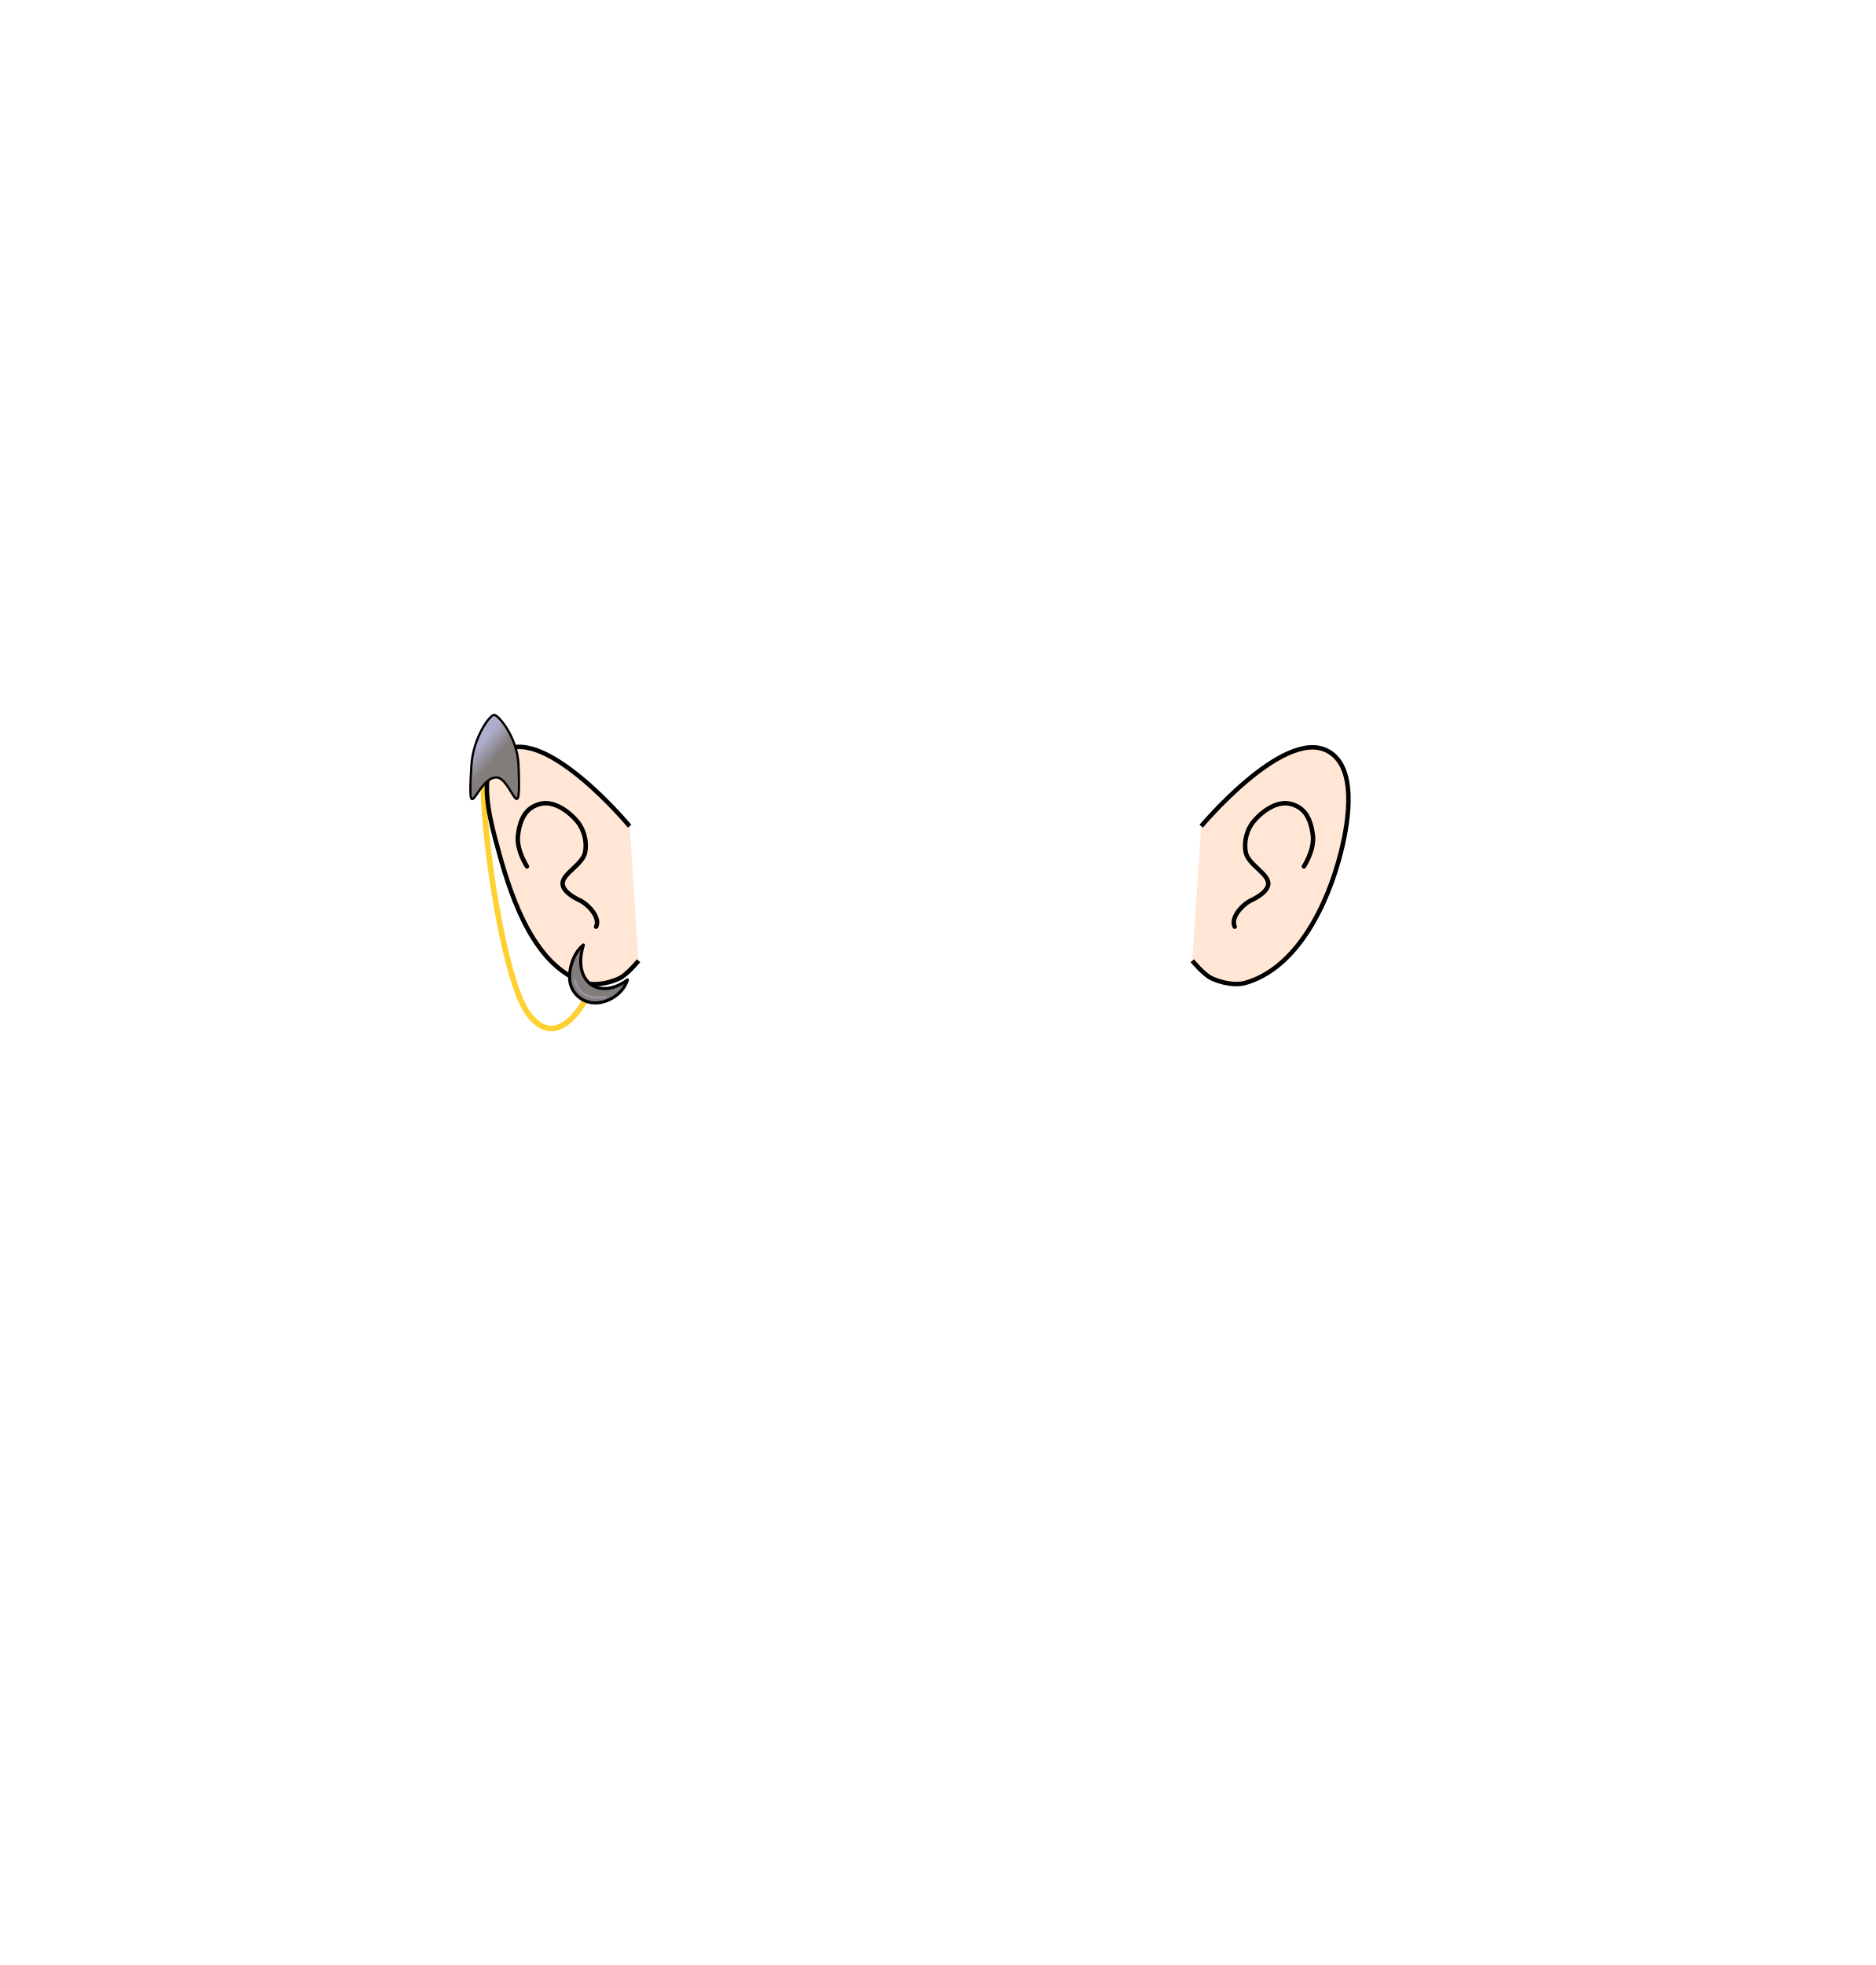
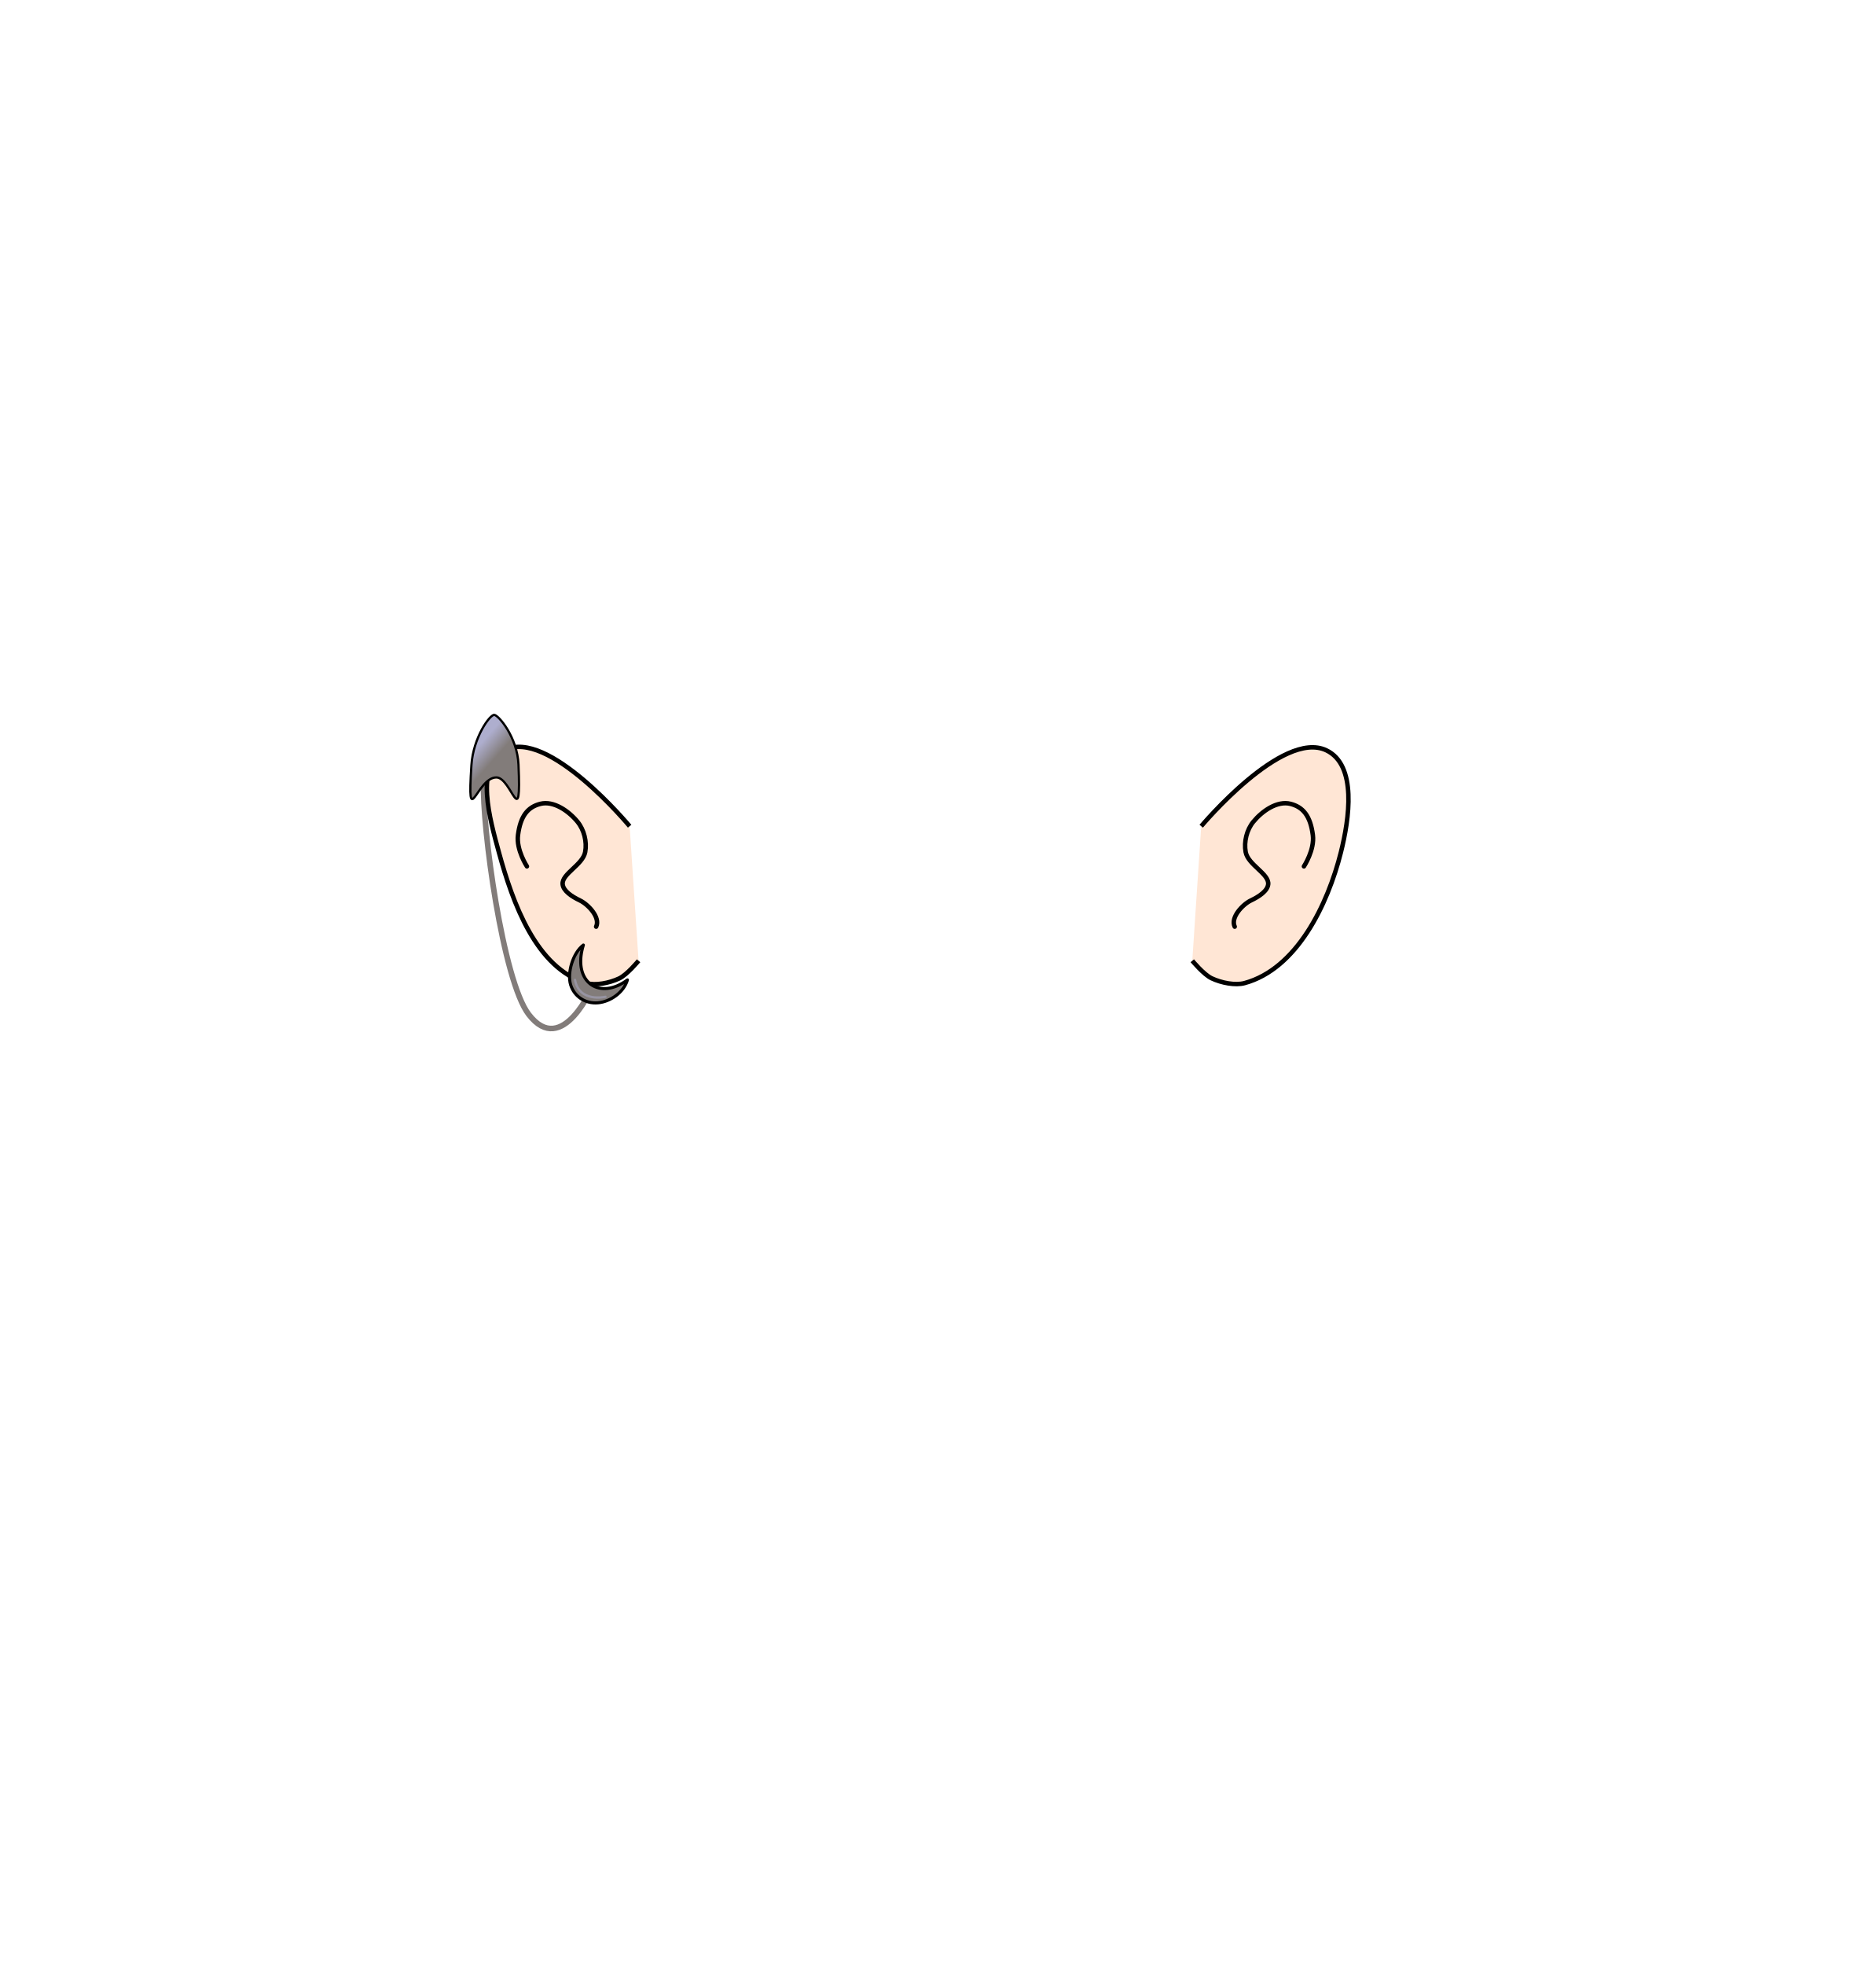
<svg xmlns="http://www.w3.org/2000/svg" xmlns:xlink="http://www.w3.org/1999/xlink" width="840" height="880" viewBox="0 0 222.25 232.833" version="1.1" id="mySVG">
  <defs id="defs2">
    <linearGradient id="linearGradient1962">
      <stop style="stop-color:#827c7a;stop-opacity:1;" offset="0" id="stop1958" />
      <stop style="stop-color:#aeaece;stop-opacity:1;" offset="1" id="stop1960" />
    </linearGradient>
    <linearGradient xlink:href="#linearGradient1962" id="linearGradient1964" x1="58.202" y1="90.367" x2="56.38" y2="88.76" gradientUnits="userSpaceOnUse" />
  </defs>
  <g id="layer1">
-     <path style="fill:none;fill-opacity:1;stroke:#ffd030;stroke-width:0.661;stroke-linecap:round;stroke-dasharray:none;stroke-opacity:1" d="m 57.306,92.627 c -0.195,5.343 2.288,23.571 5.342,27.565 4.012,5.245 7.647,-3.48 7.647,-3.48" id="path20269" />
+     <path style="fill:none;fill-opacity:1;stroke:#827c7a;stroke-width:0.661;stroke-linecap:round;stroke-dasharray:none;stroke-opacity:1" d="m 57.306,92.627 c -0.195,5.343 2.288,23.571 5.342,27.565 4.012,5.245 7.647,-3.48 7.647,-3.48" id="path20269" />
    <path id="ears" style="fill:#ffe6d5;stroke:#000000;stroke-width:0.529;stroke-linecap:butt;stroke-linejoin:miter;stroke-miterlimit:4;stroke-dasharray:none;stroke-opacity:1" d="m 142.346,97.896 c 0,0 9.592,-11.464 14.817,-8.996 3.682,1.74 2.727,8.145 1.734,12.094 -1.563,6.221 -5.224,13.805 -11.412,15.493 -1.083,0.295 -2.72,-0.009 -3.911,-0.572 -0.93,-0.439 -2.286,-2.074 -2.286,-2.074 M 74.613,97.896 c 0,0 -9.704,-11.688 -14.817,-8.996 -3.573,1.881 -1.74,8.199 -0.676,12.094 1.637,5.992 4.4,13.722 10.354,15.493 1.076,0.32 2.716,0.007 3.906,-0.554 0.936,-0.441 2.291,-2.092 2.291,-2.092" />
    <path style="fill:none;stroke:#000000;stroke-width:0.529;stroke-linecap:round;stroke-linejoin:miter;stroke-miterlimit:4;stroke-dasharray:none;stroke-opacity:1" d="m 146.315,109.802 c -0.526,-1.1 0.953,-2.647 1.926,-3.111 0.973,-0.464 1.965,-1.125 2.043,-1.916 0.123,-1.241 -2.392,-2.294 -2.672,-3.824 -0.221,-1.209 0.128,-2.622 0.906,-3.574 1.033,-1.265 2.83,-2.533 4.412,-2.128 1.47,0.376 2.351,1.405 2.646,3.704 0.224,1.75 -1.058,3.704 -1.058,3.704" id="path9675" />
    <path style="fill:none;stroke:#000000;stroke-width:0.529;stroke-linecap:round;stroke-linejoin:miter;stroke-dasharray:none;stroke-opacity:1" d="m 70.644,109.802 c 0.526,-1.1 -0.953,-2.647 -1.926,-3.111 -0.973,-0.464 -1.965,-1.125 -2.043,-1.916 -0.123,-1.241 2.392,-2.294 2.672,-3.824 0.221,-1.209 -0.128,-2.622 -0.906,-3.574 -1.033,-1.265 -2.83,-2.533 -4.412,-2.128 -1.47,0.376 -2.351,1.405 -2.646,3.704 -0.224,1.75 1.058,3.704 1.058,3.704" id="path9687" />
    <path id="path9449-1" style="fill:#827c7a;stroke:#000000;stroke-width:0.365;stroke-linecap:round;stroke-linejoin:round;stroke-dasharray:none;fill-opacity:1" d="m 74.35,116.11 c -0.423,1.467 -2.015,2.589 -3.503,2.714 -1.488,0.126 -2.801,-0.745 -3.228,-2.141 -0.427,-1.396 0.268,-3.782 1.511,-4.705 -0.557,1.807 -0.334,3.242 0.351,4.136 0.084,0.11 0.176,0.212 0.273,0.305 0.106,0.102 0.22,0.193 0.341,0.274 1.062,0.71 2.653,0.609 4.254,-0.583 z" />
    <path style="fill:none;fill-opacity:1;stroke:#aeaece;stroke-width:0.276;stroke-linecap:round;stroke-linejoin:round;stroke-dasharray:none;stroke-opacity:0.482" d="m 68.138,116.106 c 0.506,2.736 3.606,2.003 3.606,2.003" id="path22033" />
    <path id="path1956" style="fill:url(#linearGradient1964);stroke:#000000;stroke-width:0.265;stroke-linecap:round;stroke-linejoin:round" d="m 61.442,90.596 c 0.358,8.134 -0.814,1.569 -2.597,1.523 -2.367,-0.061 -3.515,6.701 -2.978,-1.478 0.213,-3.245 2.18,-5.98 2.709,-5.934 0.507,0.044 2.723,2.64 2.866,5.889 z" />
  </g>
</svg>
